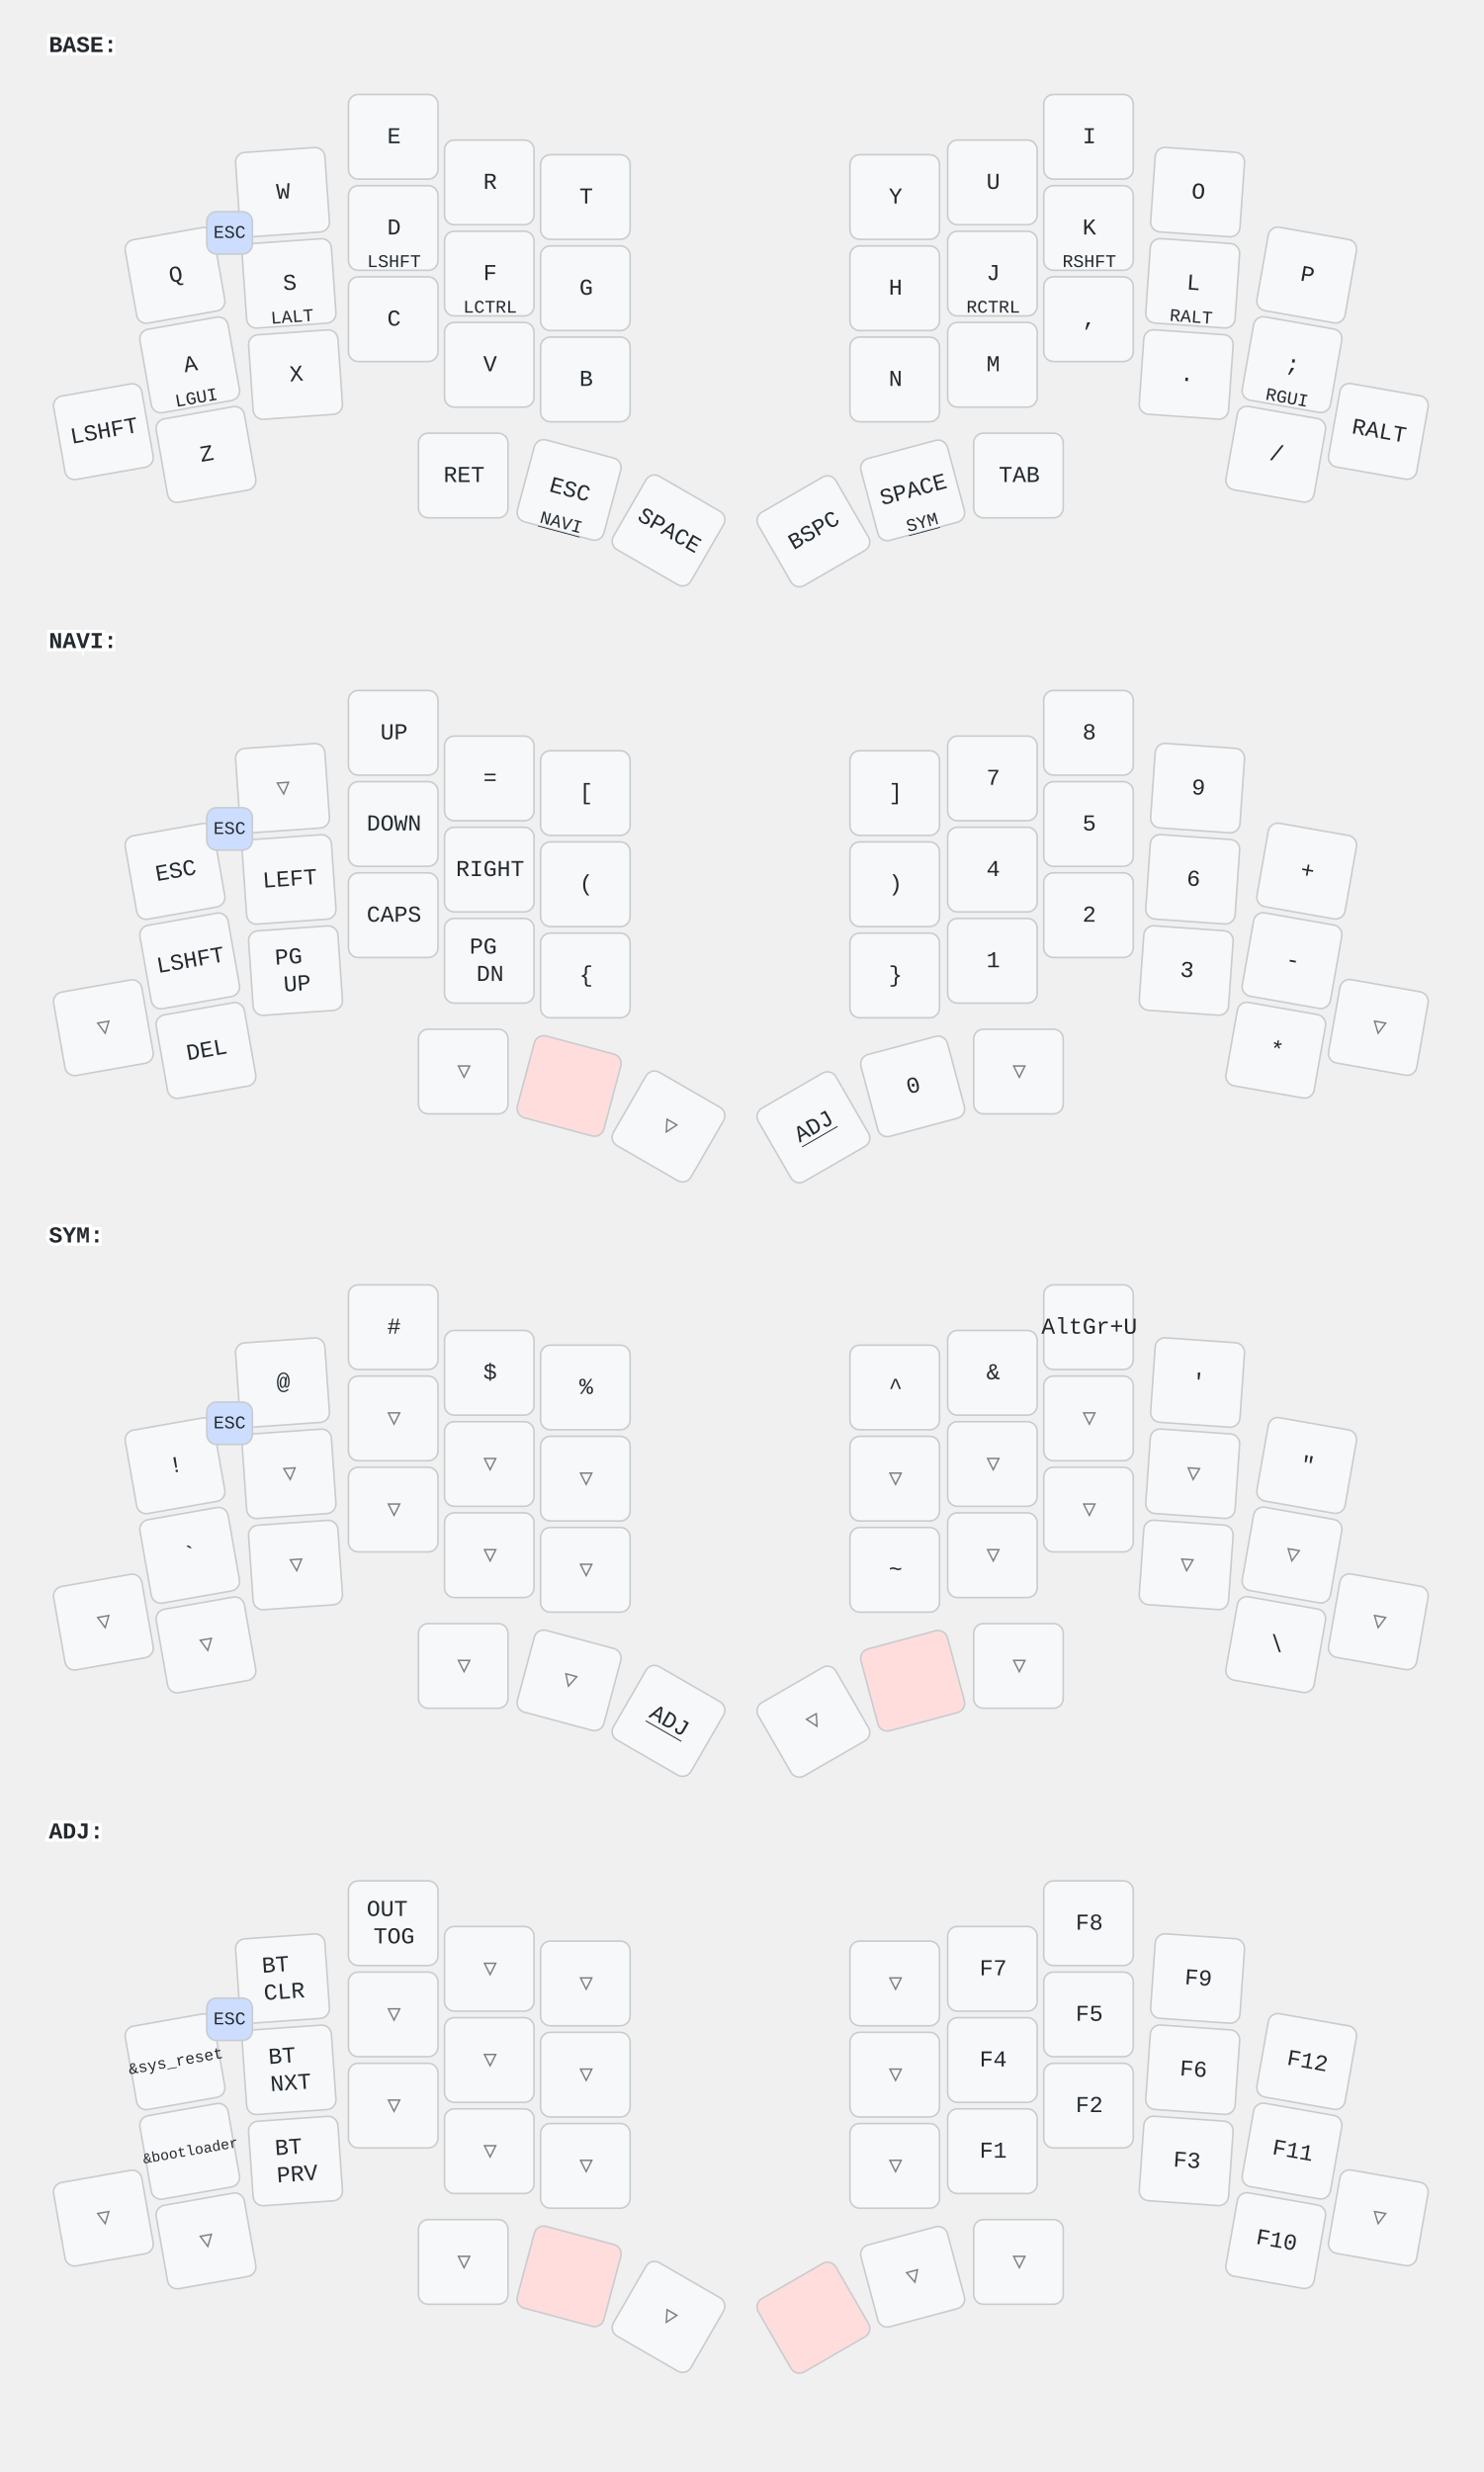
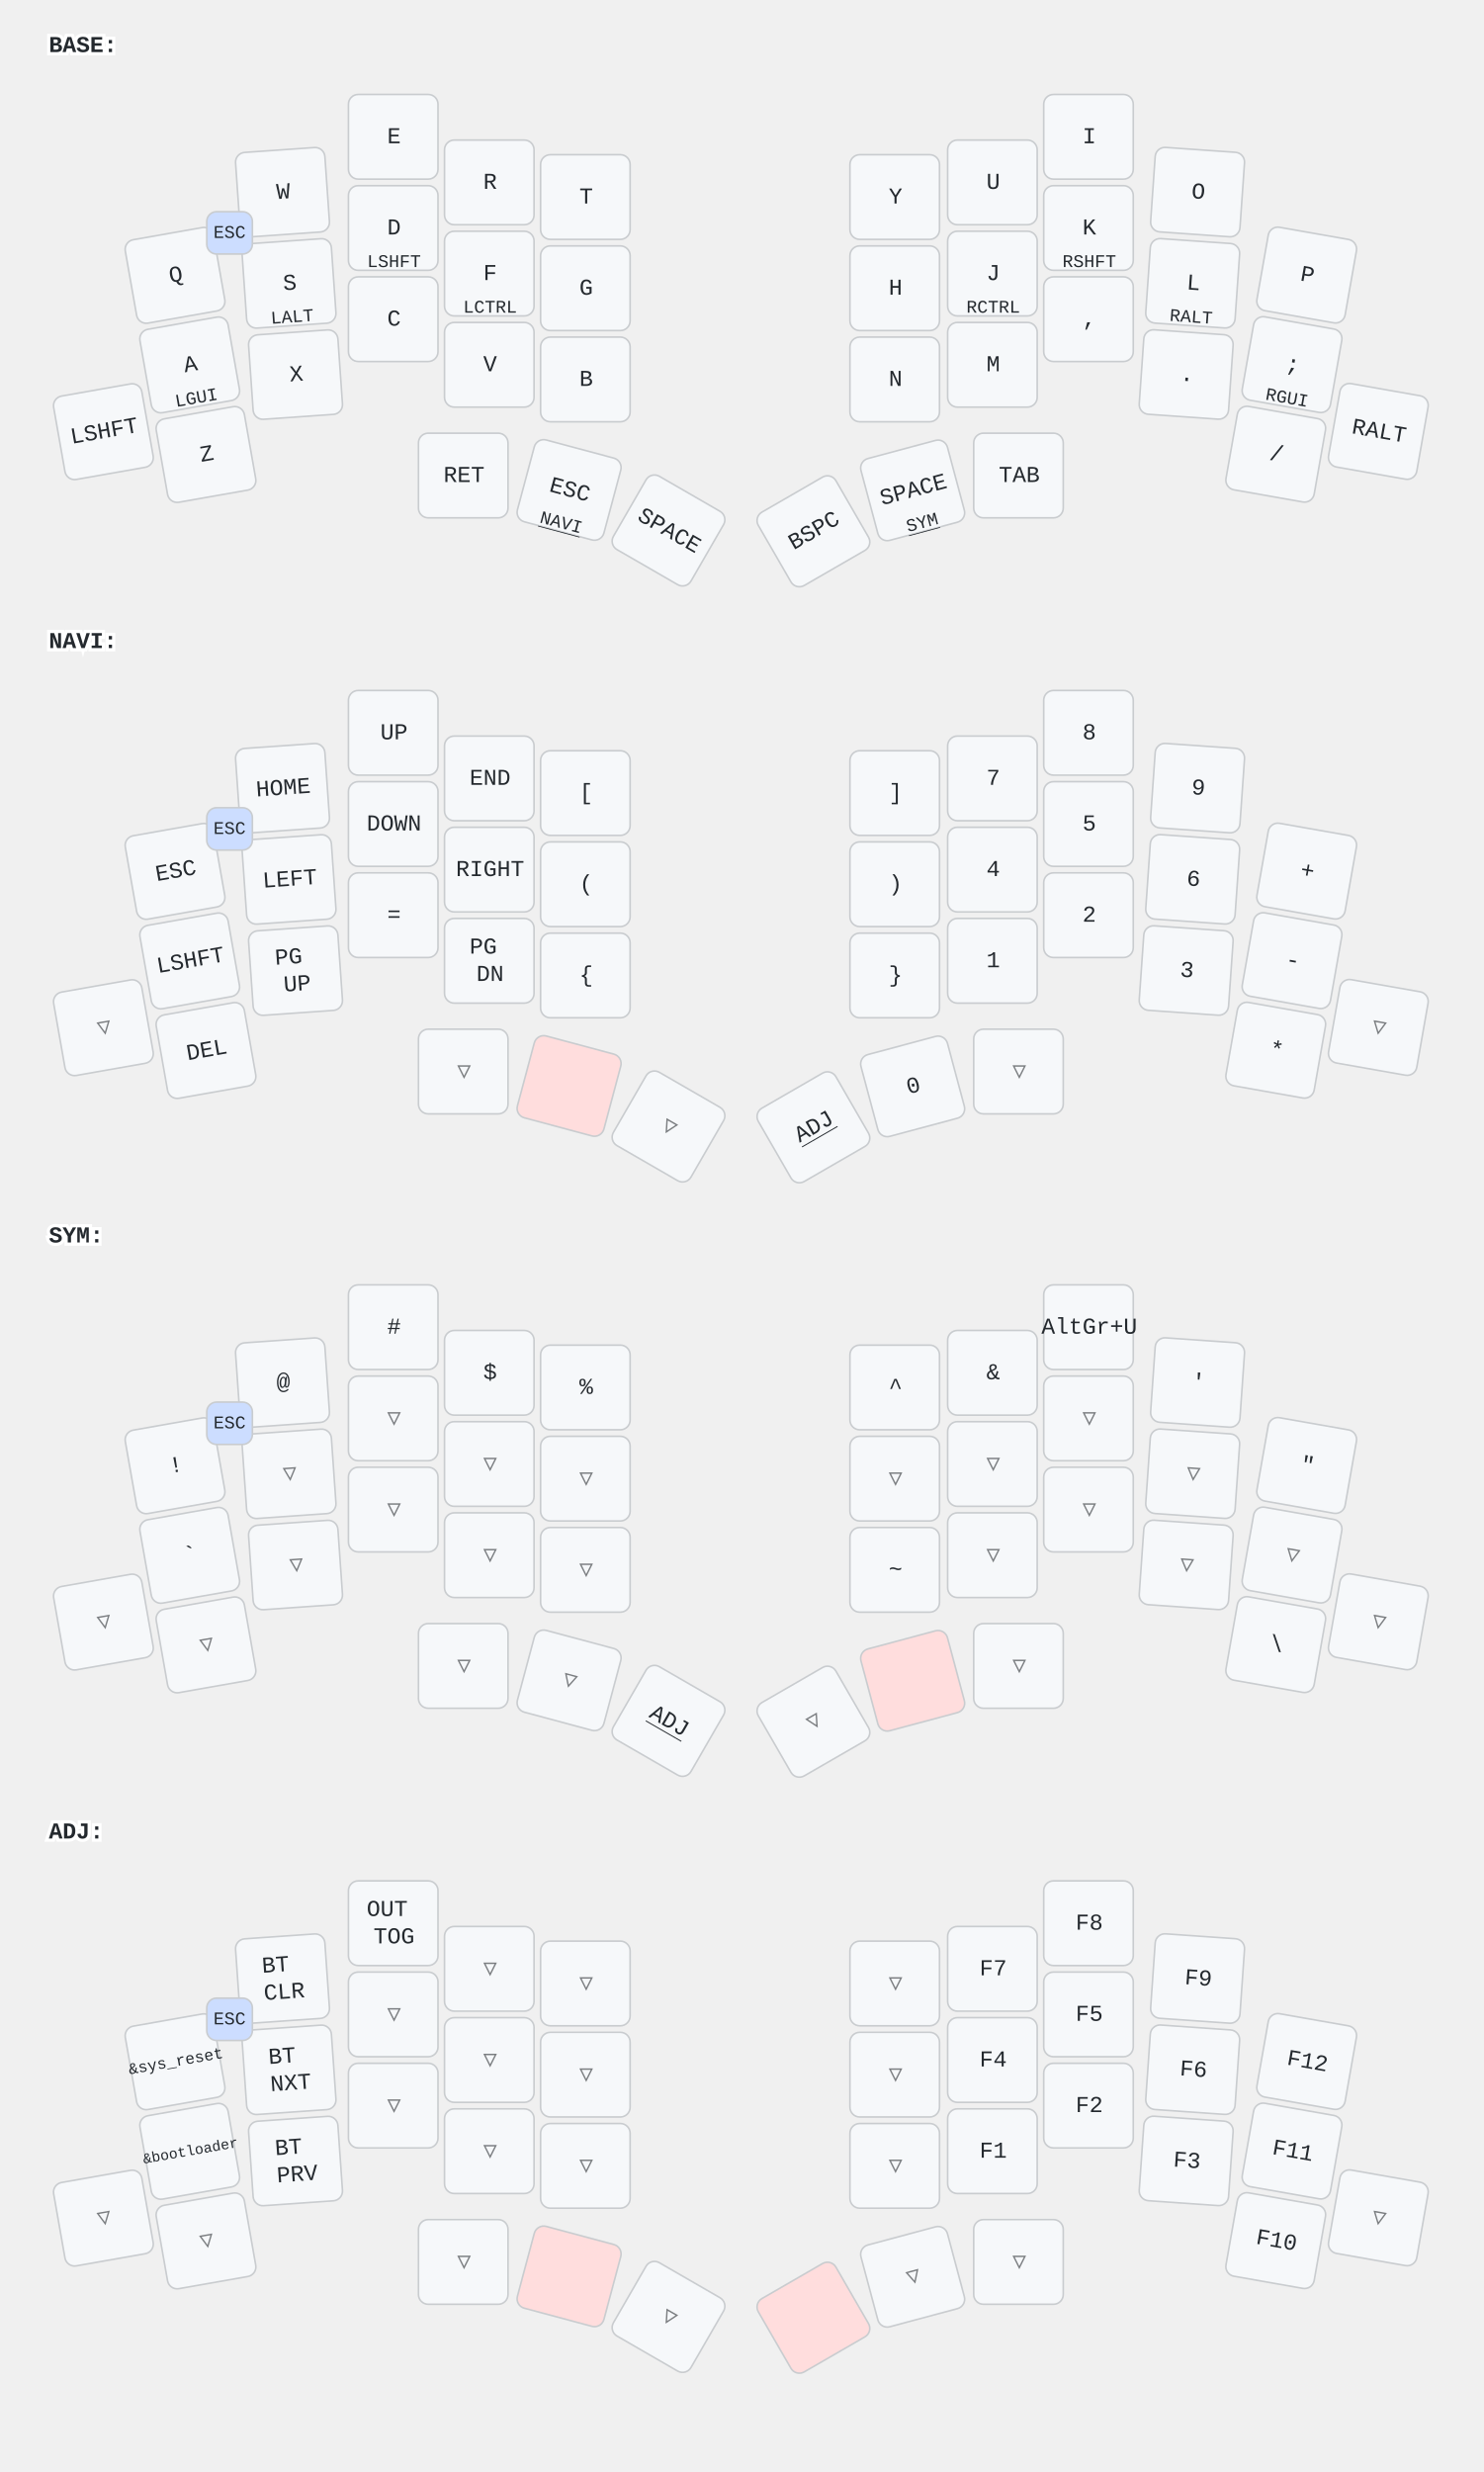
<svg xmlns="http://www.w3.org/2000/svg" width="911" height="1518" viewBox="0 0 911 1518" class="keymap">
  <style>/* inherit to force styles through use tags */
svg path {
    fill: inherit;
}

/* font and background color specifications */
svg.keymap {
    font-family: SFMono-Regular,Consolas,Liberation Mono,Menlo,monospace;
    font-size: 14px;
    font-kerning: normal;
    text-rendering: optimizeLegibility;
    fill: #24292e;
}

/* default key styling */
rect.key {
    fill: #f6f8fa;
}

rect.key, rect.combo {
    stroke: #c9cccf;
    stroke-width: 1;
}

/* default key side styling, only used is draw_key_sides is set */
rect.side {
    filter: brightness(90%);
}

/* color accent for combo boxes */
rect.combo, rect.combo-separate {
    fill: #cdf;
}

/* color accent for held keys */
rect.held, rect.combo.held {
    fill: #fdd;
}

/* color accent for ghost (optional) keys */
rect.ghost, rect.combo.ghost {
    stroke-dasharray: 4, 4;
    stroke-width: 2;
}

text {
    text-anchor: middle;
    dominant-baseline: middle;
}

/* styling for layer labels */
text.label {
    font-weight: bold;
    text-anchor: start;
    stroke: white;
    stroke-width: 4;
    paint-order: stroke;
}

/* styling for optional footer */
text.footer {
    text-anchor: end;
    dominant-baseline: auto;
    stroke: white;
    stroke-width: 4;
    paint-order: stroke;
}

/* styling for combo tap, and key non-tap label text */
text.combo, text.hold, text.shifted, text.left, text.right {
    font-size: 11px;
}

text.hold {
    text-anchor: middle;
    dominant-baseline: auto;
}

text.shifted {
    text-anchor: middle;
    dominant-baseline: hanging;
}

text.left {
    text-anchor: start;
}

text.right {
    text-anchor: end;
}

text.layer-activator {
    text-decoration: underline;
}

/* styling for hold/shifted label text in combo box */
text.combo.hold, text.combo.shifted, text.combo.left, text.combo.right {
    font-size: 8px;
}

/* lighter symbol for transparent keys */
text.trans {
    fill: #7b7e81;
}

/* styling for combo dendrons */
path.combo {
    stroke-width: 1;
    stroke: gray;
    fill: none;
}

/* Start Tabler Icons Cleanup */
/* cannot use height/width with glyphs */
.icon-tabler &gt; path {
    fill: inherit;
    stroke: inherit;
    stroke-width: 2;
}
/* hide tabler's default box */
.icon-tabler &gt; path[stroke="none"][fill="none"] {
    visibility: hidden;
}
/* End Tabler Icons Cleanup */
</style>
  <g transform="translate(30, 0)" class="layer-BASE">
    <text x="0" y="28" class="label" id="BASE">BASE:</text>
    <g transform="translate(0, 56)">
      <g transform="translate(78, 113) rotate(-10.0)" class="key keypos-0">
        <rect rx="6" ry="6" x="-28" y="-26" width="55" height="52" class="key" />
        <text x="0" y="0" class="key tap">Q</text>
      </g>
      <g transform="translate(144, 62) rotate(-4.0)" class="key keypos-1">
        <rect rx="6" ry="6" x="-28" y="-26" width="55" height="52" class="key" />
        <text x="0" y="0" class="key tap">W</text>
      </g>
      <g transform="translate(212, 28)" class="key keypos-2">
        <rect rx="6" ry="6" x="-28" y="-26" width="55" height="52" class="key" />
        <text x="0" y="0" class="key tap">E</text>
      </g>
      <g transform="translate(271, 56)" class="key keypos-3">
        <rect rx="6" ry="6" x="-28" y="-26" width="55" height="52" class="key" />
        <text x="0" y="0" class="key tap">R</text>
      </g>
      <g transform="translate(330, 65)" class="key keypos-4">
        <rect rx="6" ry="6" x="-28" y="-26" width="55" height="52" class="key" />
        <text x="0" y="0" class="key tap">T</text>
      </g>
      <g transform="translate(520, 65)" class="key keypos-5">
        <rect rx="6" ry="6" x="-28" y="-26" width="55" height="52" class="key" />
        <text x="0" y="0" class="key tap">Y</text>
      </g>
      <g transform="translate(580, 56)" class="key keypos-6">
        <rect rx="6" ry="6" x="-28" y="-26" width="55" height="52" class="key" />
        <text x="0" y="0" class="key tap">U</text>
      </g>
      <g transform="translate(639, 28)" class="key keypos-7">
        <rect rx="6" ry="6" x="-28" y="-26" width="55" height="52" class="key" />
        <text x="0" y="0" class="key tap">I</text>
      </g>
      <g transform="translate(706, 62) rotate(4.0)" class="key keypos-8">
        <rect rx="6" ry="6" x="-28" y="-26" width="55" height="52" class="key" />
        <text x="0" y="0" class="key tap">O</text>
      </g>
      <g transform="translate(773, 113) rotate(10.0)" class="key keypos-9">
        <rect rx="6" ry="6" x="-28" y="-26" width="55" height="52" class="key" />
        <text x="0" y="0" class="key tap">P</text>
      </g>
      <g transform="translate(87, 168) rotate(-10.0)" class="key keypos-10">
        <rect rx="6" ry="6" x="-28" y="-26" width="55" height="52" class="key" />
        <text x="0" y="0" class="key tap">A</text>
        <text x="0" y="24" class="key hold">LGUI</text>
      </g>
      <g transform="translate(148, 118) rotate(-4.0)" class="key keypos-11">
        <rect rx="6" ry="6" x="-28" y="-26" width="55" height="52" class="key" />
        <text x="0" y="0" class="key tap">S</text>
        <text x="0" y="24" class="key hold">LALT</text>
      </g>
      <g transform="translate(212, 84)" class="key keypos-12">
        <rect rx="6" ry="6" x="-28" y="-26" width="55" height="52" class="key" />
        <text x="0" y="0" class="key tap">D</text>
        <text x="0" y="24" class="key hold">LSHFT</text>
      </g>
      <g transform="translate(271, 112)" class="key keypos-13">
        <rect rx="6" ry="6" x="-28" y="-26" width="55" height="52" class="key" />
        <text x="0" y="0" class="key tap">F</text>
        <text x="0" y="24" class="key hold">LCTRL</text>
      </g>
      <g transform="translate(330, 121)" class="key keypos-14">
        <rect rx="6" ry="6" x="-28" y="-26" width="55" height="52" class="key" />
        <text x="0" y="0" class="key tap">G</text>
      </g>
      <g transform="translate(520, 121)" class="key keypos-15">
        <rect rx="6" ry="6" x="-28" y="-26" width="55" height="52" class="key" />
        <text x="0" y="0" class="key tap">H</text>
      </g>
      <g transform="translate(580, 112)" class="key keypos-16">
        <rect rx="6" ry="6" x="-28" y="-26" width="55" height="52" class="key" />
        <text x="0" y="0" class="key tap">J</text>
        <text x="0" y="24" class="key hold">RCTRL</text>
      </g>
      <g transform="translate(639, 84)" class="key keypos-17">
        <rect rx="6" ry="6" x="-28" y="-26" width="55" height="52" class="key" />
        <text x="0" y="0" class="key tap">K</text>
        <text x="0" y="24" class="key hold">RSHFT</text>
      </g>
      <g transform="translate(703, 118) rotate(4.0)" class="key keypos-18">
        <rect rx="6" ry="6" x="-28" y="-26" width="55" height="52" class="key" />
        <text x="0" y="0" class="key tap">L</text>
        <text x="0" y="24" class="key hold">RALT</text>
      </g>
      <g transform="translate(764, 168) rotate(10.0)" class="key keypos-19">
        <rect rx="6" ry="6" x="-28" y="-26" width="55" height="52" class="key" />
        <text x="0" y="0" class="key tap">;</text>
        <text x="0" y="24" class="key hold">RGUI</text>
      </g>
      <g transform="translate(34, 209) rotate(-10.0)" class="key keypos-20">
        <rect rx="6" ry="6" x="-28" y="-26" width="55" height="52" class="key" />
        <text x="0" y="0" class="key tap">LSHFT</text>
      </g>
      <g transform="translate(97, 223) rotate(-10.0)" class="key keypos-21">
        <rect rx="6" ry="6" x="-28" y="-26" width="55" height="52" class="key" />
        <text x="0" y="0" class="key tap">Z</text>
      </g>
      <g transform="translate(152, 174) rotate(-4.0)" class="key keypos-22">
        <rect rx="6" ry="6" x="-28" y="-26" width="55" height="52" class="key" />
        <text x="0" y="0" class="key tap">X</text>
      </g>
      <g transform="translate(212, 140)" class="key keypos-23">
        <rect rx="6" ry="6" x="-28" y="-26" width="55" height="52" class="key" />
        <text x="0" y="0" class="key tap">C</text>
      </g>
      <g transform="translate(271, 168)" class="key keypos-24">
        <rect rx="6" ry="6" x="-28" y="-26" width="55" height="52" class="key" />
        <text x="0" y="0" class="key tap">V</text>
      </g>
      <g transform="translate(330, 177)" class="key keypos-25">
        <rect rx="6" ry="6" x="-28" y="-26" width="55" height="52" class="key" />
        <text x="0" y="0" class="key tap">B</text>
      </g>
      <g transform="translate(520, 177)" class="key keypos-26">
        <rect rx="6" ry="6" x="-28" y="-26" width="55" height="52" class="key" />
        <text x="0" y="0" class="key tap">N</text>
      </g>
      <g transform="translate(580, 168)" class="key keypos-27">
        <rect rx="6" ry="6" x="-28" y="-26" width="55" height="52" class="key" />
        <text x="0" y="0" class="key tap">M</text>
      </g>
      <g transform="translate(639, 140)" class="key keypos-28">
        <rect rx="6" ry="6" x="-28" y="-26" width="55" height="52" class="key" />
        <text x="0" y="0" class="key tap">,</text>
      </g>
      <g transform="translate(699, 174) rotate(4.0)" class="key keypos-29">
        <rect rx="6" ry="6" x="-28" y="-26" width="55" height="52" class="key" />
        <text x="0" y="0" class="key tap">.</text>
      </g>
      <g transform="translate(754, 223) rotate(10.0)" class="key keypos-30">
        <rect rx="6" ry="6" x="-28" y="-26" width="55" height="52" class="key" />
        <text x="0" y="0" class="key tap">/</text>
      </g>
      <g transform="translate(817, 209) rotate(10.0)" class="key keypos-31">
        <rect rx="6" ry="6" x="-28" y="-26" width="55" height="52" class="key" />
        <text x="0" y="0" class="key tap">RALT</text>
      </g>
      <g transform="translate(255, 236)" class="key keypos-32">
        <rect rx="6" ry="6" x="-28" y="-26" width="55" height="52" class="key" />
        <text x="0" y="0" class="key tap">RET</text>
      </g>
      <g transform="translate(320, 245) rotate(15.0)" class="key keypos-33">
        <rect rx="6" ry="6" x="-28" y="-26" width="55" height="52" class="key" />
        <text x="0" y="0" class="key tap">ESC</text>
        <a href="#NAVI">
          <text x="0" y="24" class="key hold layer-activator">NAVI</text>
        </a>
      </g>
      <g transform="translate(381, 270) rotate(30.0)" class="key keypos-34">
        <rect rx="6" ry="6" x="-28" y="-26" width="55" height="52" class="key" />
        <text x="0" y="0" class="key tap">SPACE</text>
      </g>
      <g transform="translate(470, 270) rotate(-30.0)" class="key keypos-35">
        <rect rx="6" ry="6" x="-28" y="-26" width="55" height="52" class="key" />
        <text x="0" y="0" class="key tap">BSPC</text>
      </g>
      <g transform="translate(531, 245) rotate(-15.0)" class="key keypos-36">
        <rect rx="6" ry="6" x="-28" y="-26" width="55" height="52" class="key" />
        <text x="0" y="0" class="key tap">SPACE</text>
        <a href="#SYM">
          <text x="0" y="24" class="key hold layer-activator">SYM</text>
        </a>
      </g>
      <g transform="translate(596, 236)" class="key keypos-37">
        <rect rx="6" ry="6" x="-28" y="-26" width="55" height="52" class="key" />
        <text x="0" y="0" class="key tap">TAB</text>
      </g>
      <g class="combo combopos-0">
        <rect rx="6" ry="6" x="97" y="74" width="28" height="26" class="combo" />
        <text x="111" y="87" class="combo tap">ESC</text>
      </g>
    </g>
  </g>
  <g transform="translate(30, 366)" class="layer-NAVI">
    <text x="0" y="28" class="label" id="NAVI">NAVI:</text>
    <g transform="translate(0, 56)">
      <g transform="translate(78, 113) rotate(-10.0)" class="key keypos-0">
        <rect rx="6" ry="6" x="-28" y="-26" width="55" height="52" class="key" />
        <text x="0" y="0" class="key tap">ESC</text>
      </g>
-       <g transform="translate(144, 62) rotate(-4.0)" class="key trans keypos-1">
-         <rect rx="6" ry="6" x="-28" y="-26" width="55" height="52" class="key trans" />
-         <text x="0" y="0" class="key trans tap">▽</text>
+       <g transform="translate(144, 62) rotate(-4.0)" class="key keypos-1">
+         <rect rx="6" ry="6" x="-28" y="-26" width="55" height="52" class="key" />
+         <text x="0" y="0" class="key tap">HOME</text>
      </g>
      <g transform="translate(212, 28)" class="key keypos-2">
        <rect rx="6" ry="6" x="-28" y="-26" width="55" height="52" class="key" />
        <text x="0" y="0" class="key tap">UP</text>
      </g>
      <g transform="translate(271, 56)" class="key keypos-3">
        <rect rx="6" ry="6" x="-28" y="-26" width="55" height="52" class="key" />
-         <text x="0" y="0" class="key tap">=</text>
+         <text x="0" y="0" class="key tap">END</text>
      </g>
      <g transform="translate(330, 65)" class="key keypos-4">
        <rect rx="6" ry="6" x="-28" y="-26" width="55" height="52" class="key" />
        <text x="0" y="0" class="key tap">[</text>
      </g>
      <g transform="translate(520, 65)" class="key keypos-5">
        <rect rx="6" ry="6" x="-28" y="-26" width="55" height="52" class="key" />
        <text x="0" y="0" class="key tap">]</text>
      </g>
      <g transform="translate(580, 56)" class="key keypos-6">
        <rect rx="6" ry="6" x="-28" y="-26" width="55" height="52" class="key" />
        <text x="0" y="0" class="key tap">7</text>
      </g>
      <g transform="translate(639, 28)" class="key keypos-7">
        <rect rx="6" ry="6" x="-28" y="-26" width="55" height="52" class="key" />
        <text x="0" y="0" class="key tap">8</text>
      </g>
      <g transform="translate(706, 62) rotate(4.0)" class="key keypos-8">
        <rect rx="6" ry="6" x="-28" y="-26" width="55" height="52" class="key" />
        <text x="0" y="0" class="key tap">9</text>
      </g>
      <g transform="translate(773, 113) rotate(10.0)" class="key keypos-9">
        <rect rx="6" ry="6" x="-28" y="-26" width="55" height="52" class="key" />
        <text x="0" y="0" class="key tap">+</text>
      </g>
      <g transform="translate(87, 168) rotate(-10.0)" class="key keypos-10">
        <rect rx="6" ry="6" x="-28" y="-26" width="55" height="52" class="key" />
        <text x="0" y="0" class="key tap">LSHFT</text>
      </g>
      <g transform="translate(148, 118) rotate(-4.0)" class="key keypos-11">
        <rect rx="6" ry="6" x="-28" y="-26" width="55" height="52" class="key" />
        <text x="0" y="0" class="key tap">LEFT</text>
      </g>
      <g transform="translate(212, 84)" class="key keypos-12">
        <rect rx="6" ry="6" x="-28" y="-26" width="55" height="52" class="key" />
        <text x="0" y="0" class="key tap">DOWN</text>
      </g>
      <g transform="translate(271, 112)" class="key keypos-13">
        <rect rx="6" ry="6" x="-28" y="-26" width="55" height="52" class="key" />
        <text x="0" y="0" class="key tap">RIGHT</text>
      </g>
      <g transform="translate(330, 121)" class="key keypos-14">
        <rect rx="6" ry="6" x="-28" y="-26" width="55" height="52" class="key" />
        <text x="0" y="0" class="key tap">(</text>
      </g>
      <g transform="translate(520, 121)" class="key keypos-15">
        <rect rx="6" ry="6" x="-28" y="-26" width="55" height="52" class="key" />
        <text x="0" y="0" class="key tap">)</text>
      </g>
      <g transform="translate(580, 112)" class="key keypos-16">
        <rect rx="6" ry="6" x="-28" y="-26" width="55" height="52" class="key" />
        <text x="0" y="0" class="key tap">4</text>
      </g>
      <g transform="translate(639, 84)" class="key keypos-17">
        <rect rx="6" ry="6" x="-28" y="-26" width="55" height="52" class="key" />
        <text x="0" y="0" class="key tap">5</text>
      </g>
      <g transform="translate(703, 118) rotate(4.0)" class="key keypos-18">
        <rect rx="6" ry="6" x="-28" y="-26" width="55" height="52" class="key" />
        <text x="0" y="0" class="key tap">6</text>
      </g>
      <g transform="translate(764, 168) rotate(10.0)" class="key keypos-19">
        <rect rx="6" ry="6" x="-28" y="-26" width="55" height="52" class="key" />
        <text x="0" y="0" class="key tap">-</text>
      </g>
      <g transform="translate(34, 209) rotate(-10.0)" class="key trans keypos-20">
        <rect rx="6" ry="6" x="-28" y="-26" width="55" height="52" class="key trans" />
        <text x="0" y="0" class="key trans tap">▽</text>
      </g>
      <g transform="translate(97, 223) rotate(-10.0)" class="key keypos-21">
        <rect rx="6" ry="6" x="-28" y="-26" width="55" height="52" class="key" />
        <text x="0" y="0" class="key tap">DEL</text>
      </g>
      <g transform="translate(152, 174) rotate(-4.0)" class="key keypos-22">
        <rect rx="6" ry="6" x="-28" y="-26" width="55" height="52" class="key" />
        <text x="0" y="0" class="key tap">
          <tspan x="0" dy="-0.6em">PG</tspan>
          <tspan x="0" dy="1.2em">UP</tspan>
        </text>
      </g>
      <g transform="translate(212, 140)" class="key keypos-23">
        <rect rx="6" ry="6" x="-28" y="-26" width="55" height="52" class="key" />
-         <text x="0" y="0" class="key tap">CAPS</text>
+         <text x="0" y="0" class="key tap">=</text>
      </g>
      <g transform="translate(271, 168)" class="key keypos-24">
        <rect rx="6" ry="6" x="-28" y="-26" width="55" height="52" class="key" />
        <text x="0" y="0" class="key tap">
          <tspan x="0" dy="-0.6em">PG</tspan>
          <tspan x="0" dy="1.2em">DN</tspan>
        </text>
      </g>
      <g transform="translate(330, 177)" class="key keypos-25">
        <rect rx="6" ry="6" x="-28" y="-26" width="55" height="52" class="key" />
        <text x="0" y="0" class="key tap">{</text>
      </g>
      <g transform="translate(520, 177)" class="key keypos-26">
        <rect rx="6" ry="6" x="-28" y="-26" width="55" height="52" class="key" />
        <text x="0" y="0" class="key tap">}</text>
      </g>
      <g transform="translate(580, 168)" class="key keypos-27">
        <rect rx="6" ry="6" x="-28" y="-26" width="55" height="52" class="key" />
        <text x="0" y="0" class="key tap">1</text>
      </g>
      <g transform="translate(639, 140)" class="key keypos-28">
        <rect rx="6" ry="6" x="-28" y="-26" width="55" height="52" class="key" />
        <text x="0" y="0" class="key tap">2</text>
      </g>
      <g transform="translate(699, 174) rotate(4.0)" class="key keypos-29">
        <rect rx="6" ry="6" x="-28" y="-26" width="55" height="52" class="key" />
        <text x="0" y="0" class="key tap">3</text>
      </g>
      <g transform="translate(754, 223) rotate(10.0)" class="key keypos-30">
        <rect rx="6" ry="6" x="-28" y="-26" width="55" height="52" class="key" />
        <text x="0" y="0" class="key tap">*</text>
      </g>
      <g transform="translate(817, 209) rotate(10.0)" class="key trans keypos-31">
        <rect rx="6" ry="6" x="-28" y="-26" width="55" height="52" class="key trans" />
        <text x="0" y="0" class="key trans tap">▽</text>
      </g>
      <g transform="translate(255, 236)" class="key trans keypos-32">
        <rect rx="6" ry="6" x="-28" y="-26" width="55" height="52" class="key trans" />
        <text x="0" y="0" class="key trans tap">▽</text>
      </g>
      <g transform="translate(320, 245) rotate(15.0)" class="key held keypos-33">
        <rect rx="6" ry="6" x="-28" y="-26" width="55" height="52" class="key held" />
      </g>
      <g transform="translate(381, 270) rotate(30.0)" class="key trans keypos-34">
        <rect rx="6" ry="6" x="-28" y="-26" width="55" height="52" class="key trans" />
        <text x="0" y="0" class="key trans tap">▽</text>
      </g>
      <g transform="translate(470, 270) rotate(-30.0)" class="key keypos-35">
        <rect rx="6" ry="6" x="-28" y="-26" width="55" height="52" class="key" />
        <a href="#ADJ">
          <text x="0" y="0" class="key tap layer-activator">ADJ</text>
        </a>
      </g>
      <g transform="translate(531, 245) rotate(-15.0)" class="key keypos-36">
        <rect rx="6" ry="6" x="-28" y="-26" width="55" height="52" class="key" />
        <text x="0" y="0" class="key tap">0</text>
      </g>
      <g transform="translate(596, 236)" class="key trans keypos-37">
        <rect rx="6" ry="6" x="-28" y="-26" width="55" height="52" class="key trans" />
        <text x="0" y="0" class="key trans tap">▽</text>
      </g>
      <g class="combo combopos-0">
        <rect rx="6" ry="6" x="97" y="74" width="28" height="26" class="combo" />
        <text x="111" y="87" class="combo tap">ESC</text>
      </g>
    </g>
  </g>
  <g transform="translate(30, 731)" class="layer-SYM">
    <text x="0" y="28" class="label" id="SYM">SYM:</text>
    <g transform="translate(0, 56)">
      <g transform="translate(78, 113) rotate(-10.0)" class="key keypos-0">
        <rect rx="6" ry="6" x="-28" y="-26" width="55" height="52" class="key" />
        <text x="0" y="0" class="key tap">!</text>
      </g>
      <g transform="translate(144, 62) rotate(-4.0)" class="key keypos-1">
        <rect rx="6" ry="6" x="-28" y="-26" width="55" height="52" class="key" />
        <text x="0" y="0" class="key tap">@</text>
      </g>
      <g transform="translate(212, 28)" class="key keypos-2">
        <rect rx="6" ry="6" x="-28" y="-26" width="55" height="52" class="key" />
        <text x="0" y="0" class="key tap">#</text>
      </g>
      <g transform="translate(271, 56)" class="key keypos-3">
        <rect rx="6" ry="6" x="-28" y="-26" width="55" height="52" class="key" />
        <text x="0" y="0" class="key tap">$</text>
      </g>
      <g transform="translate(330, 65)" class="key keypos-4">
        <rect rx="6" ry="6" x="-28" y="-26" width="55" height="52" class="key" />
        <text x="0" y="0" class="key tap">%</text>
      </g>
      <g transform="translate(520, 65)" class="key keypos-5">
        <rect rx="6" ry="6" x="-28" y="-26" width="55" height="52" class="key" />
        <text x="0" y="0" class="key tap">^</text>
      </g>
      <g transform="translate(580, 56)" class="key keypos-6">
        <rect rx="6" ry="6" x="-28" y="-26" width="55" height="52" class="key" />
        <text x="0" y="0" class="key tap">&amp;</text>
      </g>
      <g transform="translate(639, 28)" class="key keypos-7">
        <rect rx="6" ry="6" x="-28" y="-26" width="55" height="52" class="key" />
        <text x="0" y="0" class="key tap">AltGr+U</text>
      </g>
      <g transform="translate(706, 62) rotate(4.0)" class="key keypos-8">
        <rect rx="6" ry="6" x="-28" y="-26" width="55" height="52" class="key" />
        <text x="0" y="0" class="key tap">'</text>
      </g>
      <g transform="translate(773, 113) rotate(10.0)" class="key keypos-9">
        <rect rx="6" ry="6" x="-28" y="-26" width="55" height="52" class="key" />
        <text x="0" y="0" class="key tap">"</text>
      </g>
      <g transform="translate(87, 168) rotate(-10.0)" class="key keypos-10">
        <rect rx="6" ry="6" x="-28" y="-26" width="55" height="52" class="key" />
        <text x="0" y="0" class="key tap">`</text>
      </g>
      <g transform="translate(148, 118) rotate(-4.0)" class="key trans keypos-11">
        <rect rx="6" ry="6" x="-28" y="-26" width="55" height="52" class="key trans" />
        <text x="0" y="0" class="key trans tap">▽</text>
      </g>
      <g transform="translate(212, 84)" class="key trans keypos-12">
        <rect rx="6" ry="6" x="-28" y="-26" width="55" height="52" class="key trans" />
        <text x="0" y="0" class="key trans tap">▽</text>
      </g>
      <g transform="translate(271, 112)" class="key trans keypos-13">
        <rect rx="6" ry="6" x="-28" y="-26" width="55" height="52" class="key trans" />
        <text x="0" y="0" class="key trans tap">▽</text>
      </g>
      <g transform="translate(330, 121)" class="key trans keypos-14">
        <rect rx="6" ry="6" x="-28" y="-26" width="55" height="52" class="key trans" />
        <text x="0" y="0" class="key trans tap">▽</text>
      </g>
      <g transform="translate(520, 121)" class="key trans keypos-15">
        <rect rx="6" ry="6" x="-28" y="-26" width="55" height="52" class="key trans" />
        <text x="0" y="0" class="key trans tap">▽</text>
      </g>
      <g transform="translate(580, 112)" class="key trans keypos-16">
        <rect rx="6" ry="6" x="-28" y="-26" width="55" height="52" class="key trans" />
        <text x="0" y="0" class="key trans tap">▽</text>
      </g>
      <g transform="translate(639, 84)" class="key trans keypos-17">
        <rect rx="6" ry="6" x="-28" y="-26" width="55" height="52" class="key trans" />
        <text x="0" y="0" class="key trans tap">▽</text>
      </g>
      <g transform="translate(703, 118) rotate(4.0)" class="key trans keypos-18">
        <rect rx="6" ry="6" x="-28" y="-26" width="55" height="52" class="key trans" />
        <text x="0" y="0" class="key trans tap">▽</text>
      </g>
      <g transform="translate(764, 168) rotate(10.0)" class="key trans keypos-19">
        <rect rx="6" ry="6" x="-28" y="-26" width="55" height="52" class="key trans" />
        <text x="0" y="0" class="key trans tap">▽</text>
      </g>
      <g transform="translate(34, 209) rotate(-10.0)" class="key trans keypos-20">
        <rect rx="6" ry="6" x="-28" y="-26" width="55" height="52" class="key trans" />
        <text x="0" y="0" class="key trans tap">▽</text>
      </g>
      <g transform="translate(97, 223) rotate(-10.0)" class="key trans keypos-21">
        <rect rx="6" ry="6" x="-28" y="-26" width="55" height="52" class="key trans" />
        <text x="0" y="0" class="key trans tap">▽</text>
      </g>
      <g transform="translate(152, 174) rotate(-4.0)" class="key trans keypos-22">
        <rect rx="6" ry="6" x="-28" y="-26" width="55" height="52" class="key trans" />
        <text x="0" y="0" class="key trans tap">▽</text>
      </g>
      <g transform="translate(212, 140)" class="key trans keypos-23">
        <rect rx="6" ry="6" x="-28" y="-26" width="55" height="52" class="key trans" />
        <text x="0" y="0" class="key trans tap">▽</text>
      </g>
      <g transform="translate(271, 168)" class="key trans keypos-24">
        <rect rx="6" ry="6" x="-28" y="-26" width="55" height="52" class="key trans" />
        <text x="0" y="0" class="key trans tap">▽</text>
      </g>
      <g transform="translate(330, 177)" class="key trans keypos-25">
        <rect rx="6" ry="6" x="-28" y="-26" width="55" height="52" class="key trans" />
        <text x="0" y="0" class="key trans tap">▽</text>
      </g>
      <g transform="translate(520, 177)" class="key keypos-26">
        <rect rx="6" ry="6" x="-28" y="-26" width="55" height="52" class="key" />
        <text x="0" y="0" class="key tap">~</text>
      </g>
      <g transform="translate(580, 168)" class="key trans keypos-27">
        <rect rx="6" ry="6" x="-28" y="-26" width="55" height="52" class="key trans" />
        <text x="0" y="0" class="key trans tap">▽</text>
      </g>
      <g transform="translate(639, 140)" class="key trans keypos-28">
        <rect rx="6" ry="6" x="-28" y="-26" width="55" height="52" class="key trans" />
        <text x="0" y="0" class="key trans tap">▽</text>
      </g>
      <g transform="translate(699, 174) rotate(4.0)" class="key trans keypos-29">
        <rect rx="6" ry="6" x="-28" y="-26" width="55" height="52" class="key trans" />
        <text x="0" y="0" class="key trans tap">▽</text>
      </g>
      <g transform="translate(754, 223) rotate(10.0)" class="key keypos-30">
        <rect rx="6" ry="6" x="-28" y="-26" width="55" height="52" class="key" />
        <text x="0" y="0" class="key tap">\</text>
      </g>
      <g transform="translate(817, 209) rotate(10.0)" class="key trans keypos-31">
        <rect rx="6" ry="6" x="-28" y="-26" width="55" height="52" class="key trans" />
        <text x="0" y="0" class="key trans tap">▽</text>
      </g>
      <g transform="translate(255, 236)" class="key trans keypos-32">
        <rect rx="6" ry="6" x="-28" y="-26" width="55" height="52" class="key trans" />
        <text x="0" y="0" class="key trans tap">▽</text>
      </g>
      <g transform="translate(320, 245) rotate(15.0)" class="key trans keypos-33">
        <rect rx="6" ry="6" x="-28" y="-26" width="55" height="52" class="key trans" />
        <text x="0" y="0" class="key trans tap">▽</text>
      </g>
      <g transform="translate(381, 270) rotate(30.0)" class="key keypos-34">
        <rect rx="6" ry="6" x="-28" y="-26" width="55" height="52" class="key" />
        <a href="#ADJ">
          <text x="0" y="0" class="key tap layer-activator">ADJ</text>
        </a>
      </g>
      <g transform="translate(470, 270) rotate(-30.0)" class="key trans keypos-35">
        <rect rx="6" ry="6" x="-28" y="-26" width="55" height="52" class="key trans" />
        <text x="0" y="0" class="key trans tap">▽</text>
      </g>
      <g transform="translate(531, 245) rotate(-15.0)" class="key held keypos-36">
        <rect rx="6" ry="6" x="-28" y="-26" width="55" height="52" class="key held" />
      </g>
      <g transform="translate(596, 236)" class="key trans keypos-37">
        <rect rx="6" ry="6" x="-28" y="-26" width="55" height="52" class="key trans" />
        <text x="0" y="0" class="key trans tap">▽</text>
      </g>
      <g class="combo combopos-0">
        <rect rx="6" ry="6" x="97" y="74" width="28" height="26" class="combo" />
        <text x="111" y="87" class="combo tap">ESC</text>
      </g>
    </g>
  </g>
  <g transform="translate(30, 1097)" class="layer-ADJ">
    <text x="0" y="28" class="label" id="ADJ">ADJ:</text>
    <g transform="translate(0, 56)">
      <g transform="translate(78, 113) rotate(-10.0)" class="key keypos-0">
        <rect rx="6" ry="6" x="-28" y="-26" width="55" height="52" class="key" />
        <text x="0" y="0" class="key tap">
          <tspan style="font-size: 70%">&amp;sys_reset</tspan>
        </text>
      </g>
      <g transform="translate(144, 62) rotate(-4.0)" class="key keypos-1">
        <rect rx="6" ry="6" x="-28" y="-26" width="55" height="52" class="key" />
        <text x="0" y="0" class="key tap">
          <tspan x="0" dy="-0.6em">BT</tspan>
          <tspan x="0" dy="1.2em">CLR</tspan>
        </text>
      </g>
      <g transform="translate(212, 28)" class="key keypos-2">
        <rect rx="6" ry="6" x="-28" y="-26" width="55" height="52" class="key" />
        <text x="0" y="0" class="key tap">
          <tspan x="0" dy="-0.6em">OUT</tspan>
          <tspan x="0" dy="1.2em">TOG</tspan>
        </text>
      </g>
      <g transform="translate(271, 56)" class="key trans keypos-3">
        <rect rx="6" ry="6" x="-28" y="-26" width="55" height="52" class="key trans" />
        <text x="0" y="0" class="key trans tap">▽</text>
      </g>
      <g transform="translate(330, 65)" class="key trans keypos-4">
        <rect rx="6" ry="6" x="-28" y="-26" width="55" height="52" class="key trans" />
        <text x="0" y="0" class="key trans tap">▽</text>
      </g>
      <g transform="translate(520, 65)" class="key trans keypos-5">
        <rect rx="6" ry="6" x="-28" y="-26" width="55" height="52" class="key trans" />
        <text x="0" y="0" class="key trans tap">▽</text>
      </g>
      <g transform="translate(580, 56)" class="key keypos-6">
        <rect rx="6" ry="6" x="-28" y="-26" width="55" height="52" class="key" />
        <text x="0" y="0" class="key tap">F7</text>
      </g>
      <g transform="translate(639, 28)" class="key keypos-7">
        <rect rx="6" ry="6" x="-28" y="-26" width="55" height="52" class="key" />
        <text x="0" y="0" class="key tap">F8</text>
      </g>
      <g transform="translate(706, 62) rotate(4.0)" class="key keypos-8">
        <rect rx="6" ry="6" x="-28" y="-26" width="55" height="52" class="key" />
        <text x="0" y="0" class="key tap">F9</text>
      </g>
      <g transform="translate(773, 113) rotate(10.0)" class="key keypos-9">
        <rect rx="6" ry="6" x="-28" y="-26" width="55" height="52" class="key" />
        <text x="0" y="0" class="key tap">F12</text>
      </g>
      <g transform="translate(87, 168) rotate(-10.0)" class="key keypos-10">
        <rect rx="6" ry="6" x="-28" y="-26" width="55" height="52" class="key" />
        <text x="0" y="0" class="key tap">
          <tspan style="font-size: 64%">&amp;bootloader</tspan>
        </text>
      </g>
      <g transform="translate(148, 118) rotate(-4.0)" class="key keypos-11">
        <rect rx="6" ry="6" x="-28" y="-26" width="55" height="52" class="key" />
        <text x="0" y="0" class="key tap">
          <tspan x="0" dy="-0.6em">BT</tspan>
          <tspan x="0" dy="1.2em">NXT</tspan>
        </text>
      </g>
      <g transform="translate(212, 84)" class="key trans keypos-12">
        <rect rx="6" ry="6" x="-28" y="-26" width="55" height="52" class="key trans" />
        <text x="0" y="0" class="key trans tap">▽</text>
      </g>
      <g transform="translate(271, 112)" class="key trans keypos-13">
        <rect rx="6" ry="6" x="-28" y="-26" width="55" height="52" class="key trans" />
        <text x="0" y="0" class="key trans tap">▽</text>
      </g>
      <g transform="translate(330, 121)" class="key trans keypos-14">
        <rect rx="6" ry="6" x="-28" y="-26" width="55" height="52" class="key trans" />
        <text x="0" y="0" class="key trans tap">▽</text>
      </g>
      <g transform="translate(520, 121)" class="key trans keypos-15">
        <rect rx="6" ry="6" x="-28" y="-26" width="55" height="52" class="key trans" />
        <text x="0" y="0" class="key trans tap">▽</text>
      </g>
      <g transform="translate(580, 112)" class="key keypos-16">
        <rect rx="6" ry="6" x="-28" y="-26" width="55" height="52" class="key" />
        <text x="0" y="0" class="key tap">F4</text>
      </g>
      <g transform="translate(639, 84)" class="key keypos-17">
        <rect rx="6" ry="6" x="-28" y="-26" width="55" height="52" class="key" />
        <text x="0" y="0" class="key tap">F5</text>
      </g>
      <g transform="translate(703, 118) rotate(4.0)" class="key keypos-18">
        <rect rx="6" ry="6" x="-28" y="-26" width="55" height="52" class="key" />
        <text x="0" y="0" class="key tap">F6</text>
      </g>
      <g transform="translate(764, 168) rotate(10.0)" class="key keypos-19">
        <rect rx="6" ry="6" x="-28" y="-26" width="55" height="52" class="key" />
        <text x="0" y="0" class="key tap">F11</text>
      </g>
      <g transform="translate(34, 209) rotate(-10.0)" class="key trans keypos-20">
        <rect rx="6" ry="6" x="-28" y="-26" width="55" height="52" class="key trans" />
        <text x="0" y="0" class="key trans tap">▽</text>
      </g>
      <g transform="translate(97, 223) rotate(-10.0)" class="key trans keypos-21">
        <rect rx="6" ry="6" x="-28" y="-26" width="55" height="52" class="key trans" />
        <text x="0" y="0" class="key trans tap">▽</text>
      </g>
      <g transform="translate(152, 174) rotate(-4.0)" class="key keypos-22">
        <rect rx="6" ry="6" x="-28" y="-26" width="55" height="52" class="key" />
        <text x="0" y="0" class="key tap">
          <tspan x="0" dy="-0.6em">BT</tspan>
          <tspan x="0" dy="1.2em">PRV</tspan>
        </text>
      </g>
      <g transform="translate(212, 140)" class="key trans keypos-23">
        <rect rx="6" ry="6" x="-28" y="-26" width="55" height="52" class="key trans" />
        <text x="0" y="0" class="key trans tap">▽</text>
      </g>
      <g transform="translate(271, 168)" class="key trans keypos-24">
        <rect rx="6" ry="6" x="-28" y="-26" width="55" height="52" class="key trans" />
        <text x="0" y="0" class="key trans tap">▽</text>
      </g>
      <g transform="translate(330, 177)" class="key trans keypos-25">
        <rect rx="6" ry="6" x="-28" y="-26" width="55" height="52" class="key trans" />
        <text x="0" y="0" class="key trans tap">▽</text>
      </g>
      <g transform="translate(520, 177)" class="key trans keypos-26">
        <rect rx="6" ry="6" x="-28" y="-26" width="55" height="52" class="key trans" />
        <text x="0" y="0" class="key trans tap">▽</text>
      </g>
      <g transform="translate(580, 168)" class="key keypos-27">
        <rect rx="6" ry="6" x="-28" y="-26" width="55" height="52" class="key" />
        <text x="0" y="0" class="key tap">F1</text>
      </g>
      <g transform="translate(639, 140)" class="key keypos-28">
        <rect rx="6" ry="6" x="-28" y="-26" width="55" height="52" class="key" />
        <text x="0" y="0" class="key tap">F2</text>
      </g>
      <g transform="translate(699, 174) rotate(4.0)" class="key keypos-29">
        <rect rx="6" ry="6" x="-28" y="-26" width="55" height="52" class="key" />
        <text x="0" y="0" class="key tap">F3</text>
      </g>
      <g transform="translate(754, 223) rotate(10.0)" class="key keypos-30">
        <rect rx="6" ry="6" x="-28" y="-26" width="55" height="52" class="key" />
        <text x="0" y="0" class="key tap">F10</text>
      </g>
      <g transform="translate(817, 209) rotate(10.0)" class="key trans keypos-31">
        <rect rx="6" ry="6" x="-28" y="-26" width="55" height="52" class="key trans" />
        <text x="0" y="0" class="key trans tap">▽</text>
      </g>
      <g transform="translate(255, 236)" class="key trans keypos-32">
        <rect rx="6" ry="6" x="-28" y="-26" width="55" height="52" class="key trans" />
        <text x="0" y="0" class="key trans tap">▽</text>
      </g>
      <g transform="translate(320, 245) rotate(15.0)" class="key held keypos-33">
        <rect rx="6" ry="6" x="-28" y="-26" width="55" height="52" class="key held" />
      </g>
      <g transform="translate(381, 270) rotate(30.0)" class="key trans keypos-34">
        <rect rx="6" ry="6" x="-28" y="-26" width="55" height="52" class="key trans" />
        <text x="0" y="0" class="key trans tap">▽</text>
      </g>
      <g transform="translate(470, 270) rotate(-30.0)" class="key held keypos-35">
        <rect rx="6" ry="6" x="-28" y="-26" width="55" height="52" class="key held" />
      </g>
      <g transform="translate(531, 245) rotate(-15.0)" class="key trans keypos-36">
        <rect rx="6" ry="6" x="-28" y="-26" width="55" height="52" class="key trans" />
        <text x="0" y="0" class="key trans tap">▽</text>
      </g>
      <g transform="translate(596, 236)" class="key trans keypos-37">
        <rect rx="6" ry="6" x="-28" y="-26" width="55" height="52" class="key trans" />
        <text x="0" y="0" class="key trans tap">▽</text>
      </g>
      <g class="combo combopos-0">
        <rect rx="6" ry="6" x="97" y="74" width="28" height="26" class="combo" />
        <text x="111" y="87" class="combo tap">ESC</text>
      </g>
    </g>
  </g>
</svg>
